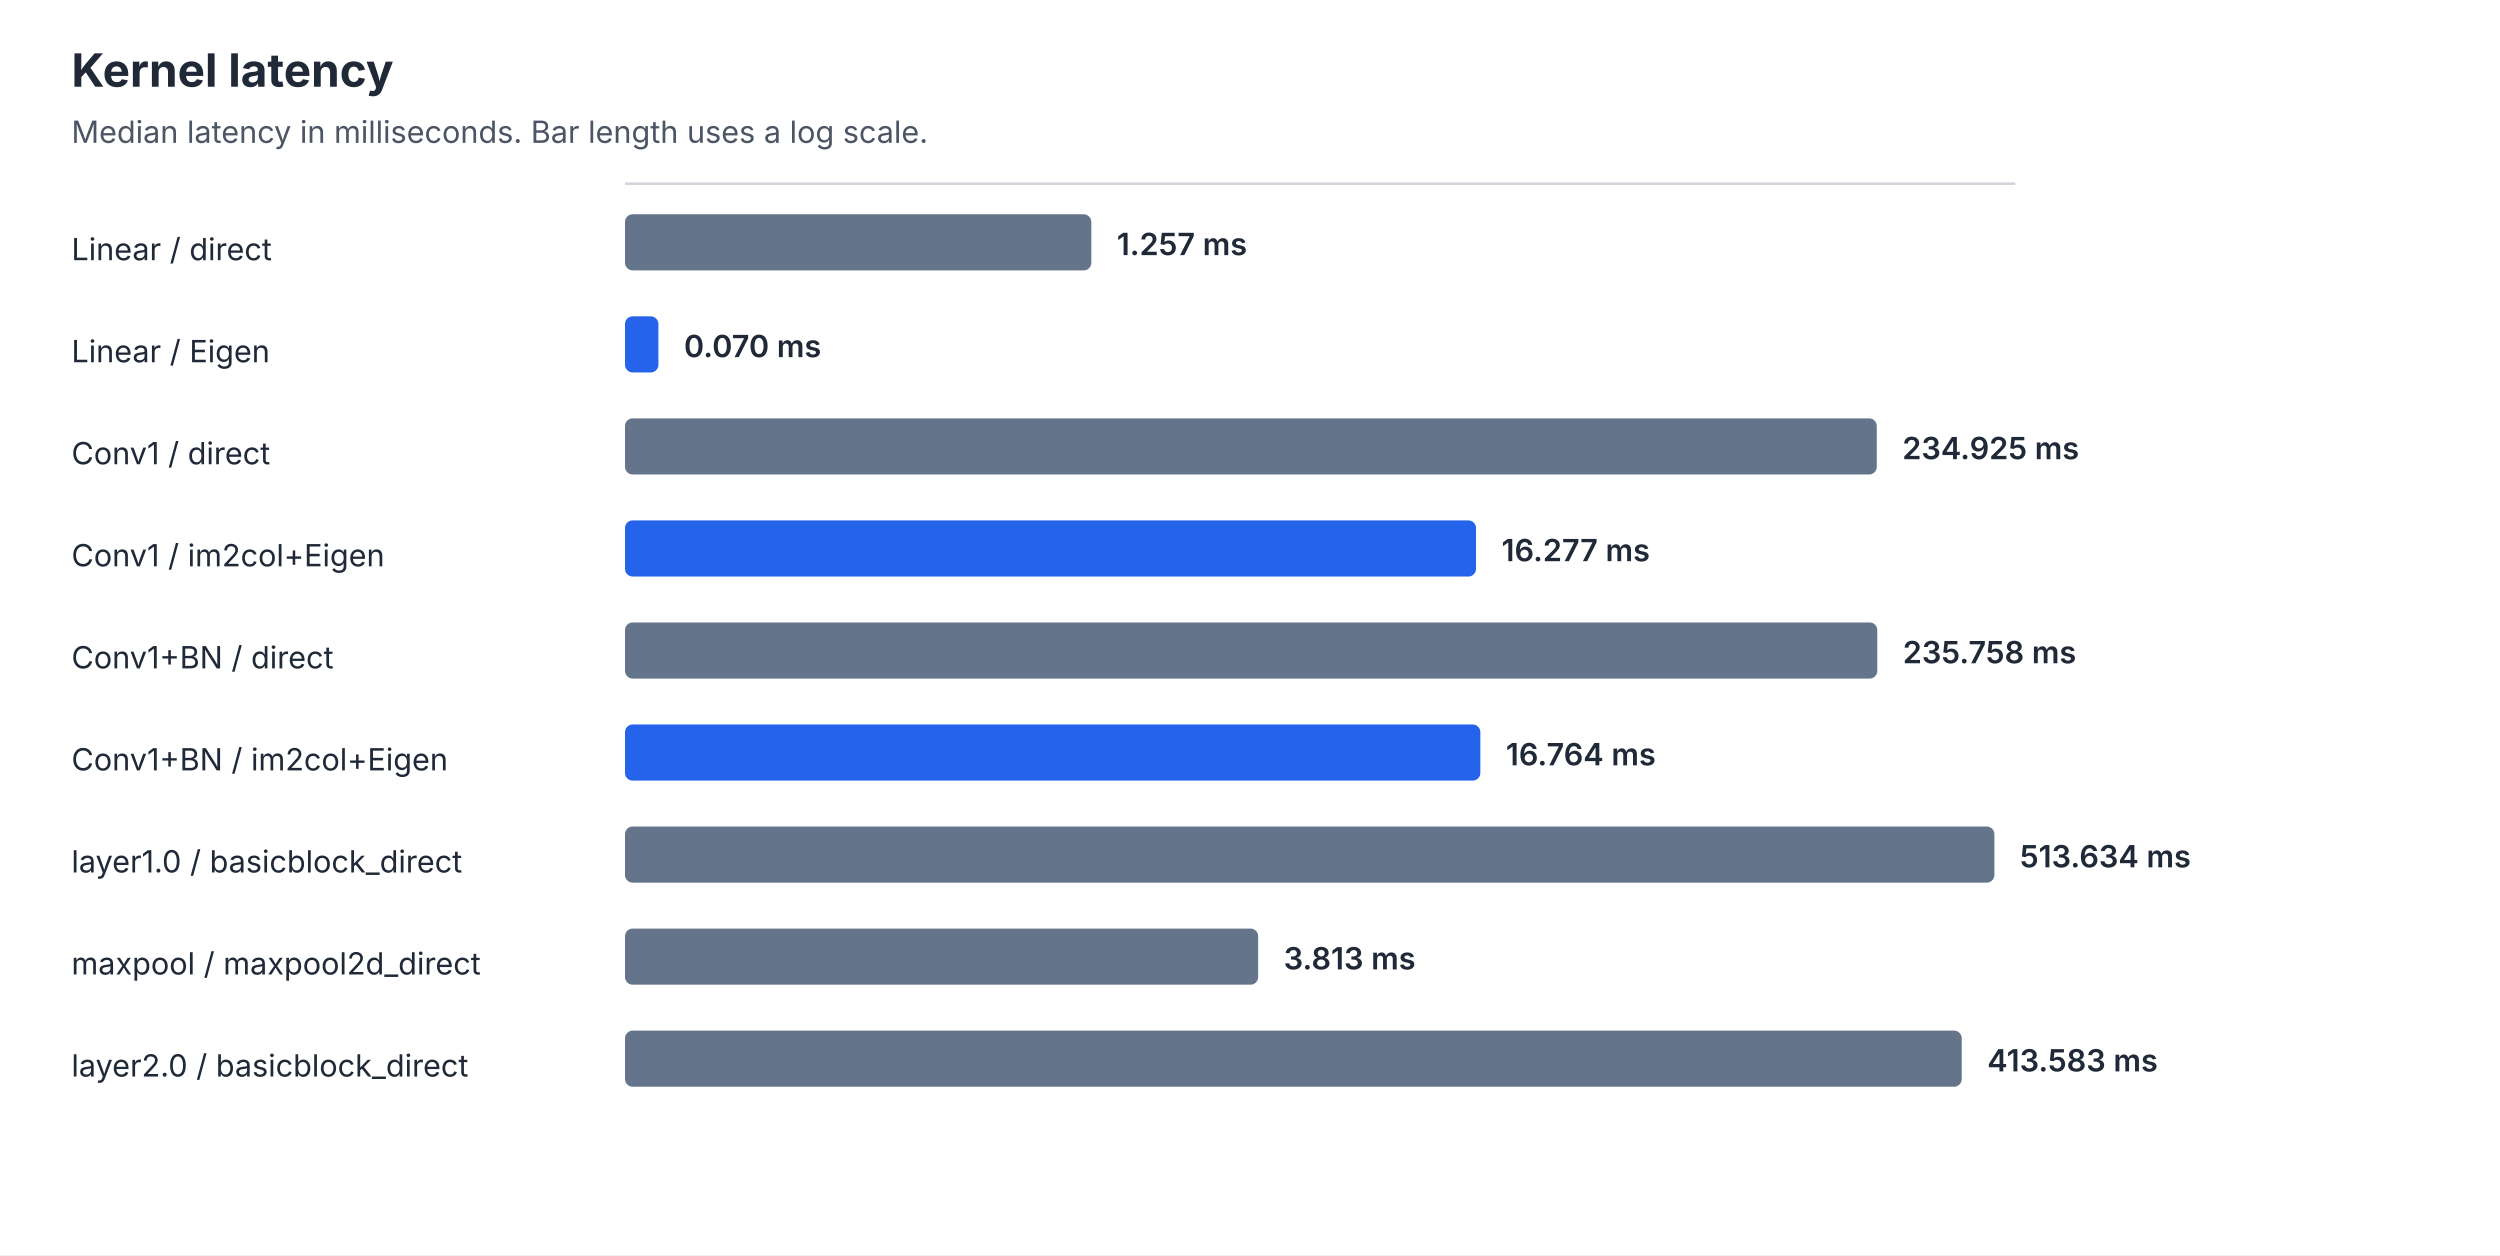
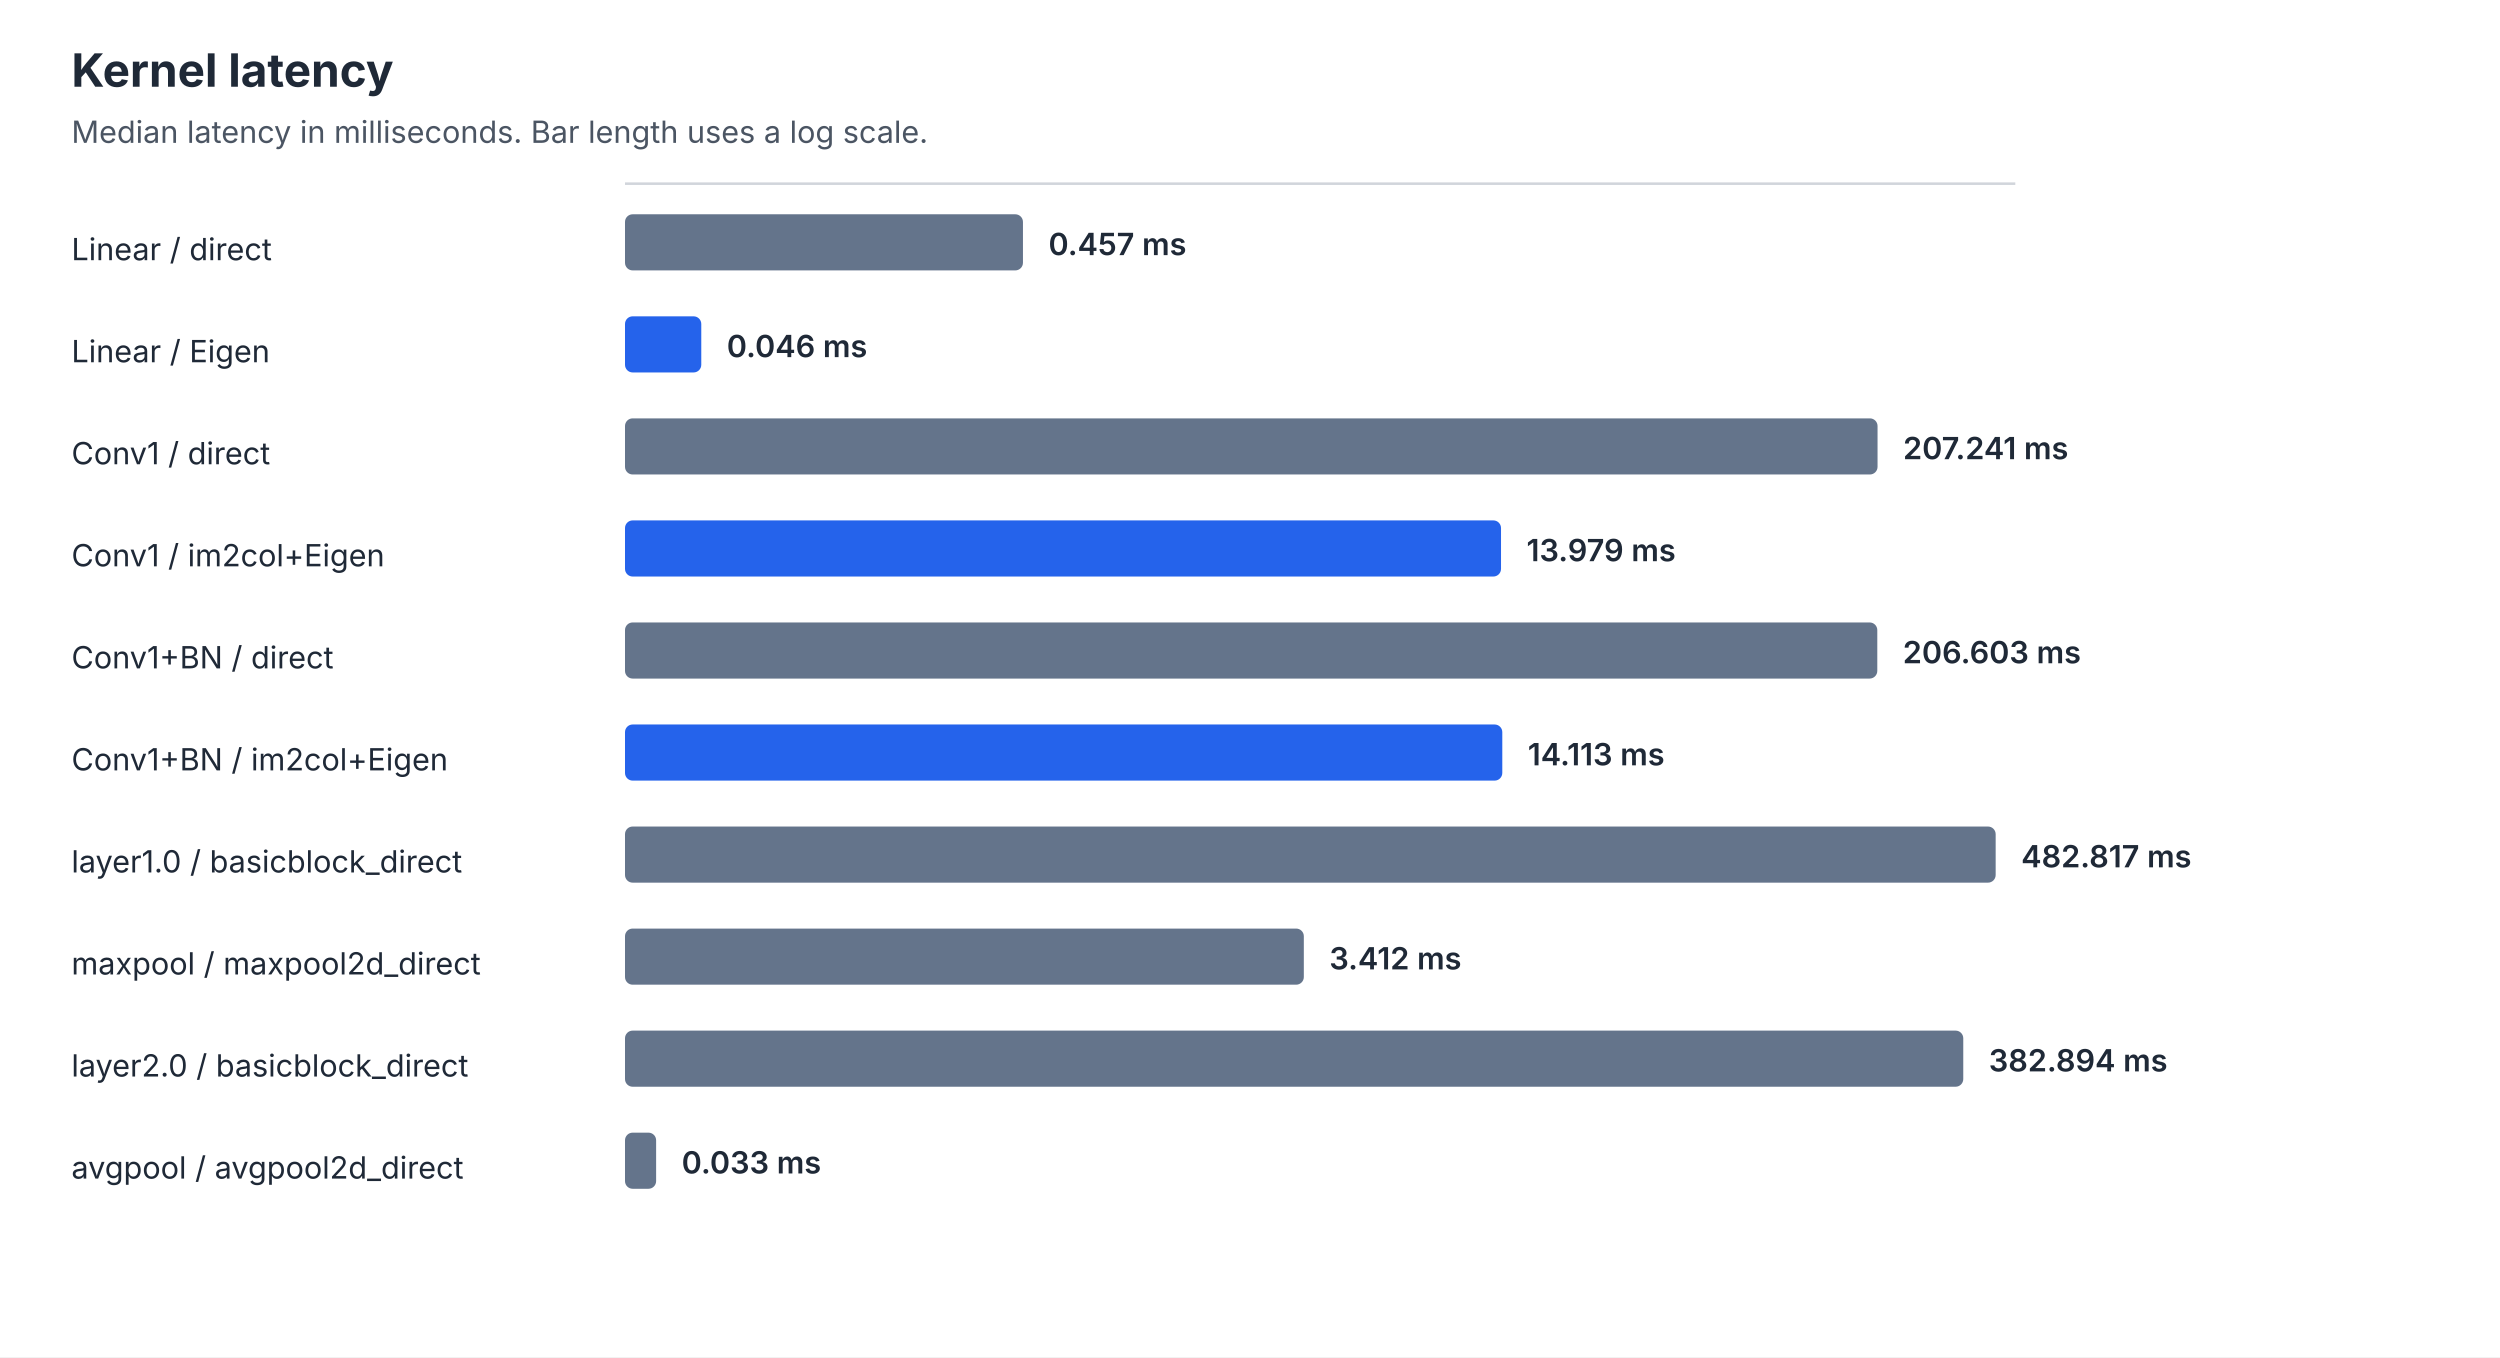
- <svg xmlns="http://www.w3.org/2000/svg" width="980" height="492" viewBox="0 0 980 492" role="img">
+ <svg xmlns="http://www.w3.org/2000/svg" width="980" height="532" viewBox="0 0 980 532" role="img">
  <style>text{font-family:Inter,Arial,sans-serif;fill:#1f2937}.title{font-size:18px;font-weight:700}.subtitle{font-size:12px;fill:#4b5563}.label{font-size:12px}.value{font-size:12px;font-weight:600}.axis{stroke:#d1d5db;stroke-width:1}.bar-direct{fill:#64748b}.bar-eigen{fill:#2563eb}.bar-speed{fill:#059669}</style>
  <rect width="100%" height="100%" fill="#ffffff" />
  <text class="title" x="28" y="34">Kernel latency</text>
  <text class="subtitle" x="28" y="56">Median latency in milliseconds. Bar length uses a log scale.</text>
  <line class="axis" x1="245" y1="72" x2="790" y2="72" />
  <text class="label" x="28" y="102">Linear / direct</text>
-   <rect class="bar-direct" x="245" y="84" width="182.8" height="22" rx="3" />
-   <text class="value" x="437.8" y="100">1.257 ms</text>
+   <rect class="bar-direct" x="245" y="84" width="156.0" height="22" rx="3" />
+   <text class="value" x="411.0" y="100">0.457 ms</text>
  <text class="label" x="28" y="142">Linear / Eigen</text>
-   <rect class="bar-eigen" x="245" y="124" width="13.1" height="22" rx="3" />
-   <text class="value" x="268.1" y="140">0.070 ms</text>
+   <rect class="bar-eigen" x="245" y="124" width="29.9" height="22" rx="3" />
+   <text class="value" x="284.9" y="140">0.046 ms</text>
  <text class="label" x="28" y="182">Conv1 / direct</text>
-   <rect class="bar-direct" x="245" y="164" width="490.7" height="22" rx="3" />
-   <text class="value" x="745.7" y="180">234.925 ms</text>
+   <rect class="bar-direct" x="245" y="164" width="491.0" height="22" rx="3" />
+   <text class="value" x="746.0" y="180">207.241 ms</text>
  <text class="label" x="28" y="222">Conv1 / im2col+Eigen</text>
-   <rect class="bar-eigen" x="245" y="204" width="333.6" height="22" rx="3" />
-   <text class="value" x="588.6" y="220">16.277 ms</text>
+   <rect class="bar-eigen" x="245" y="204" width="343.4" height="22" rx="3" />
+   <text class="value" x="598.4" y="220">13.979 ms</text>
  <text class="label" x="28" y="262">Conv1+BN / direct</text>
  <rect class="bar-direct" x="245" y="244" width="490.9" height="22" rx="3" />
-   <text class="value" x="745.9" y="260">235.758 ms</text>
+   <text class="value" x="745.9" y="260">206.603 ms</text>
  <text class="label" x="28" y="302">Conv1+BN / im2col+Eigen</text>
-   <rect class="bar-eigen" x="245" y="284" width="335.3" height="22" rx="3" />
-   <text class="value" x="590.3" y="300">16.764 ms</text>
+   <rect class="bar-eigen" x="245" y="284" width="343.9" height="22" rx="3" />
+   <text class="value" x="598.9" y="300">14.113 ms</text>
  <text class="label" x="28" y="342">layer1.0 / basicblock_direct</text>
-   <rect class="bar-direct" x="245" y="324" width="536.8" height="22" rx="3" />
-   <text class="value" x="791.8" y="340">513.634 ms</text>
+   <rect class="bar-direct" x="245" y="324" width="537.3" height="22" rx="3" />
+   <text class="value" x="792.3" y="340">482.817 ms</text>
  <text class="label" x="28" y="382">maxpool / maxpool2d_direct</text>
-   <rect class="bar-direct" x="245" y="364" width="248.2" height="22" rx="3" />
-   <text class="value" x="503.2" y="380">3.813 ms</text>
+   <rect class="bar-direct" x="245" y="364" width="266.1" height="22" rx="3" />
+   <text class="value" x="521.1" y="380">3.412 ms</text>
  <text class="label" x="28" y="422">layer2.0 / basicblock_direct</text>
-   <rect class="bar-direct" x="245" y="404" width="524.0" height="22" rx="3" />
-   <text class="value" x="779.0" y="420">413.583 ms</text>
+   <rect class="bar-direct" x="245" y="404" width="524.6" height="22" rx="3" />
+   <text class="value" x="779.6" y="420">382.894 ms</text>
+   <text class="label" x="28" y="462">avgpool / avgpool2d_direct</text>
+   <rect class="bar-direct" x="245" y="444" width="12.2" height="22" rx="3" />
+   <text class="value" x="267.2" y="460">0.033 ms</text>
</svg>
